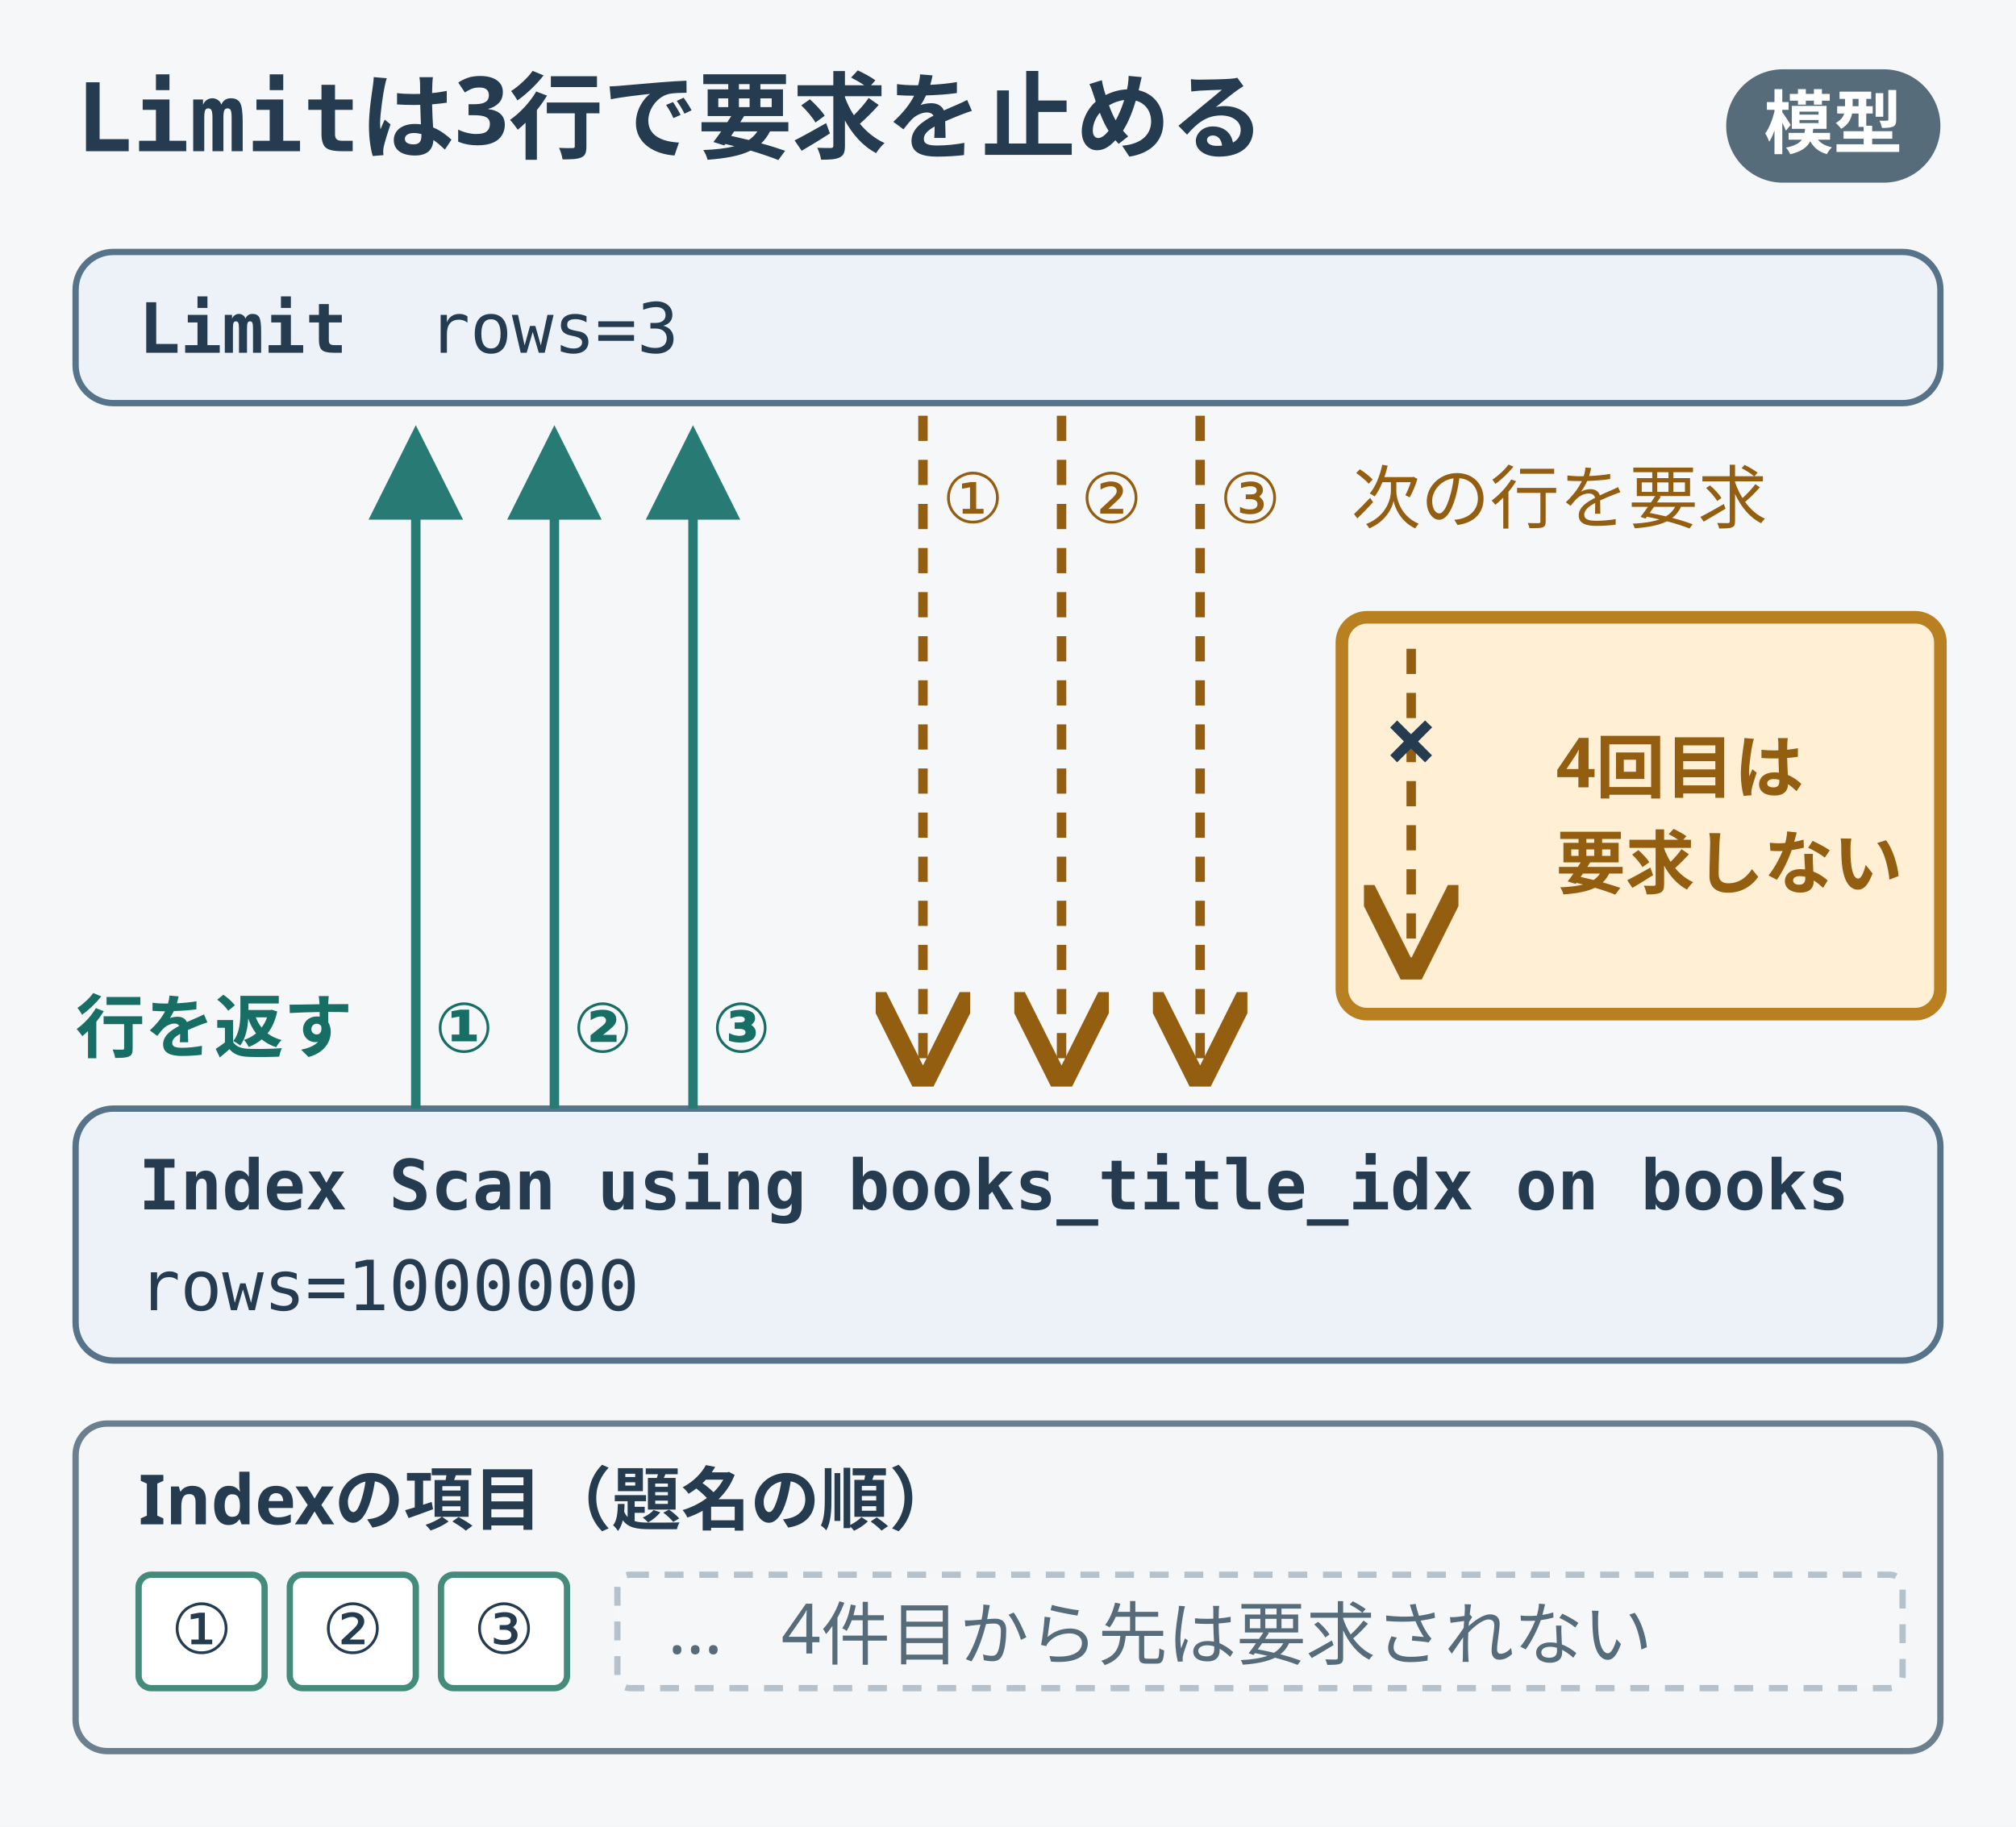
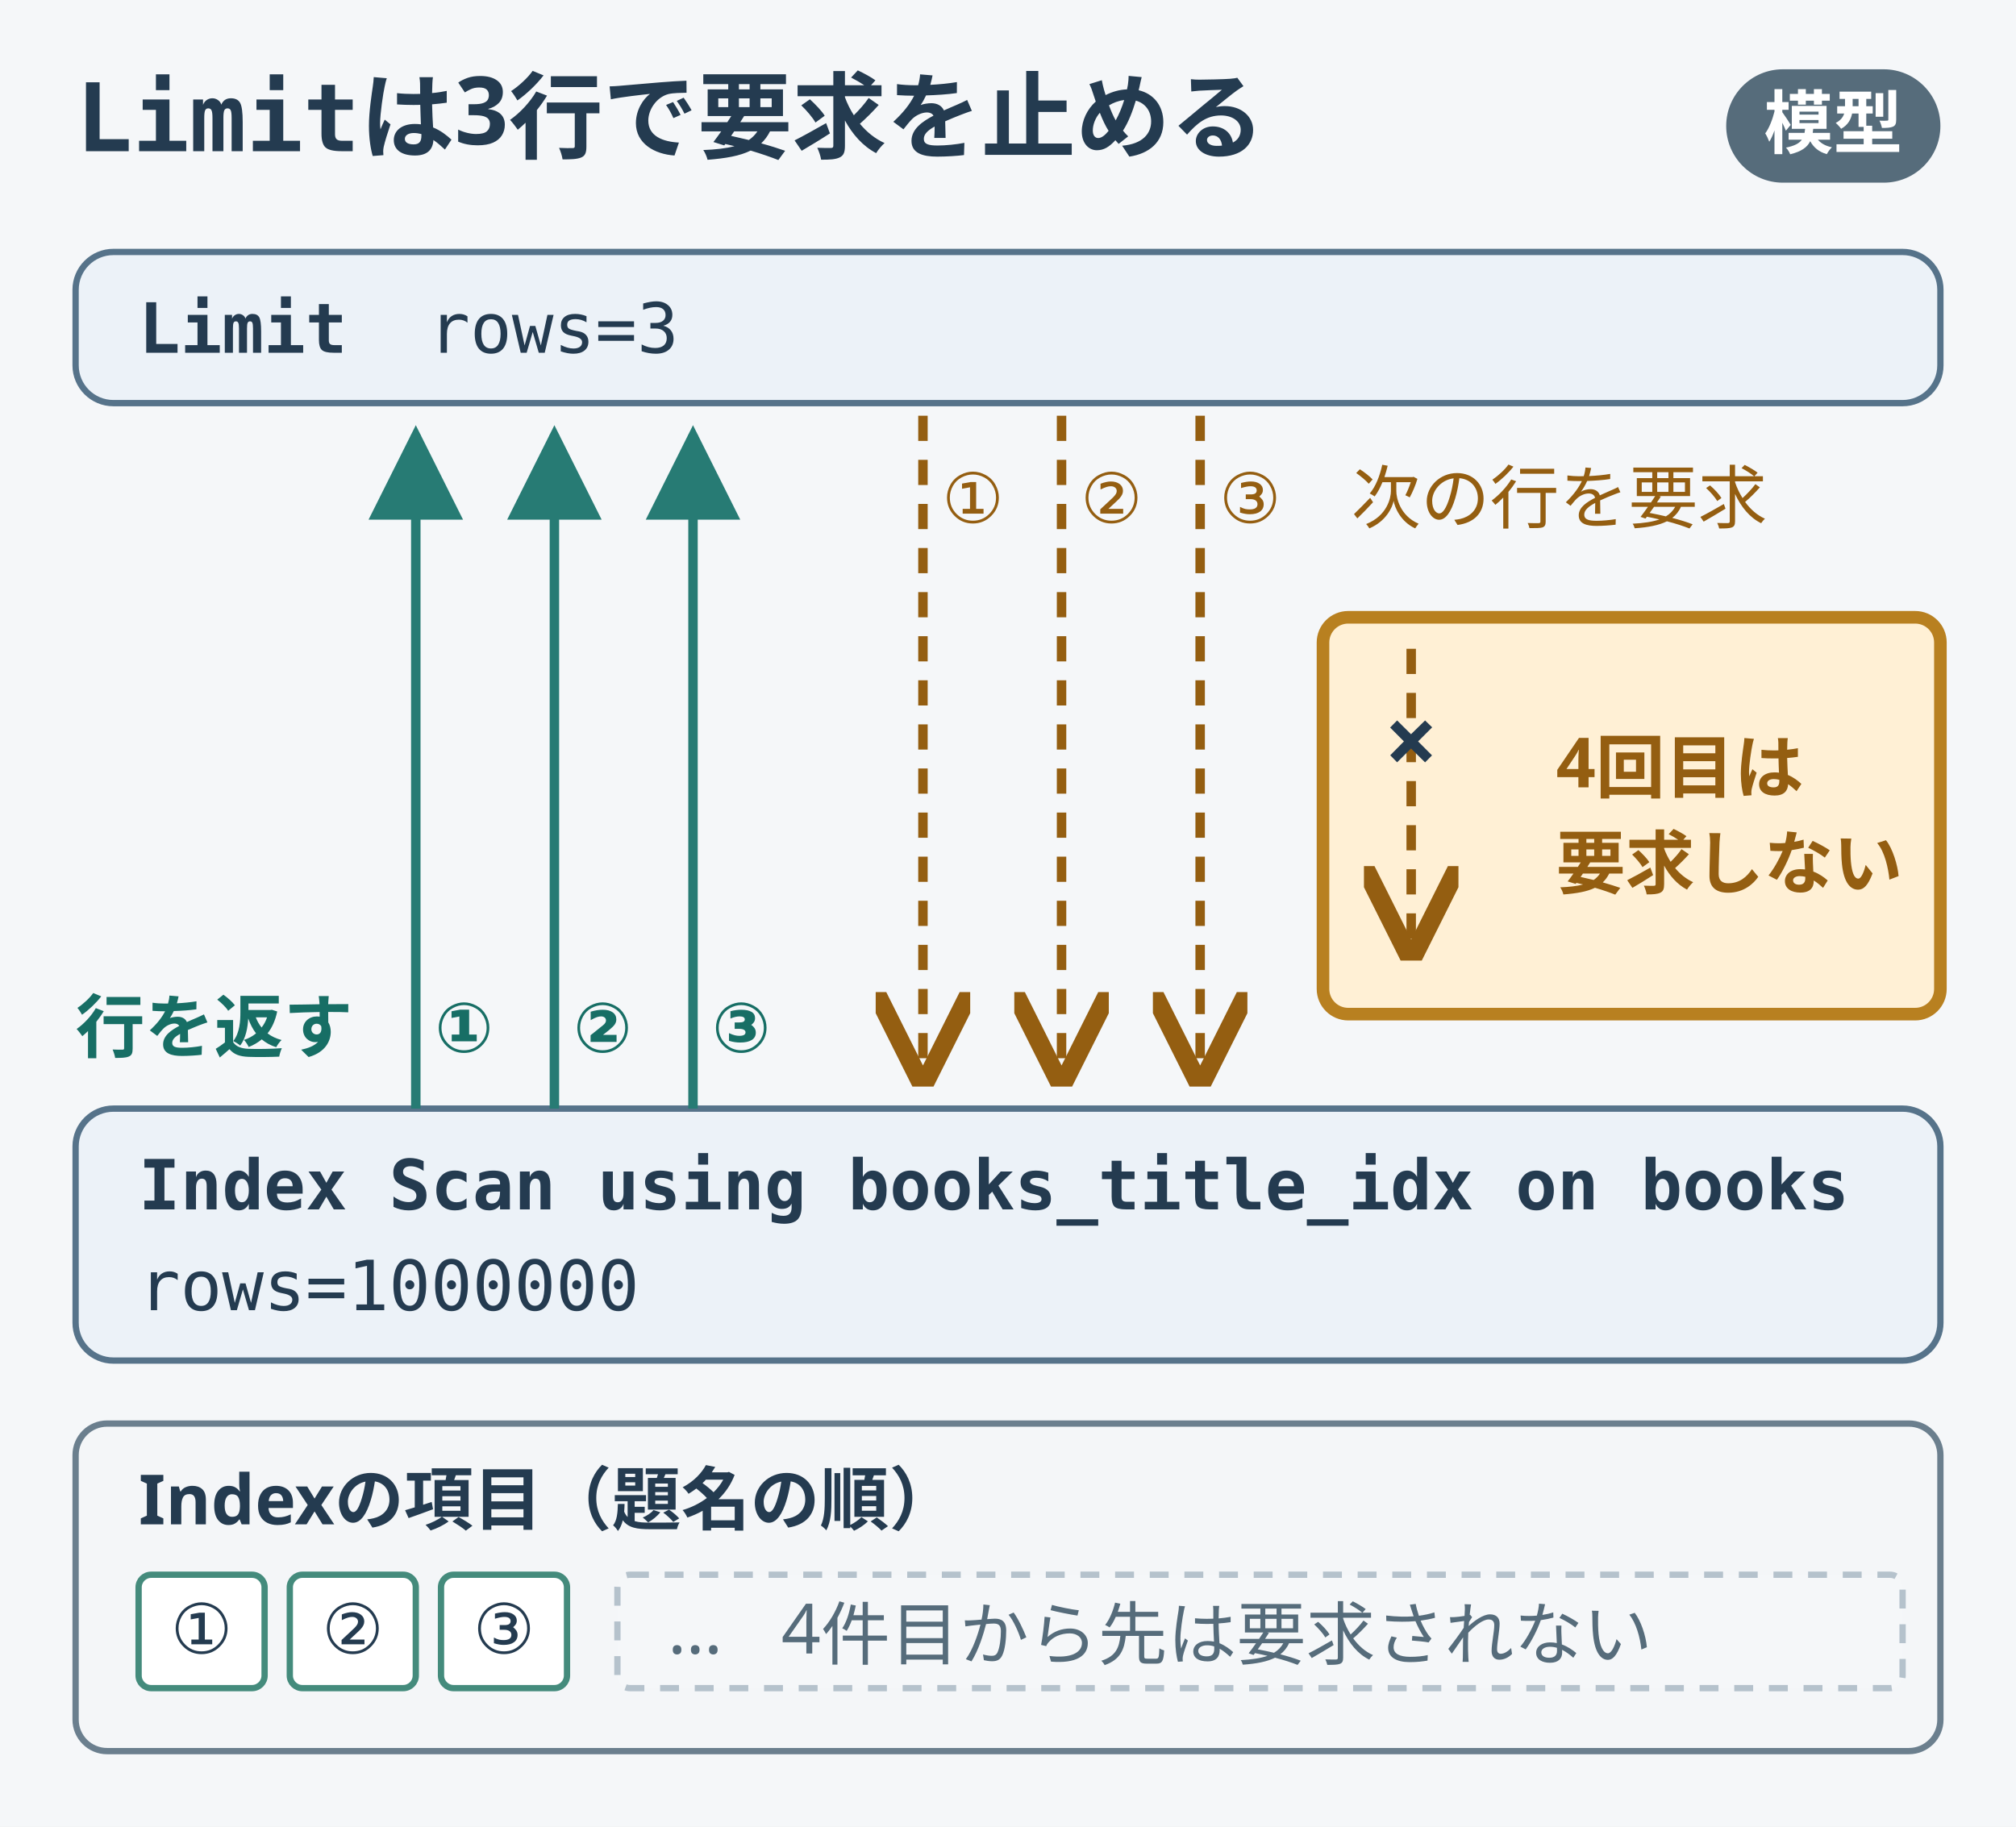
<svg xmlns="http://www.w3.org/2000/svg" width="640" height="580" viewBox="0 0 640 580" role="img" aria-labelledby="title">
  <defs>
    <marker id="flow" markerWidth="10" markerHeight="10" refX="9" refY="5" orient="auto">
      <path d="M0 0L10 5L0 10z" fill="#277b74" />
    </marker>
    <marker id="req" markerWidth="10" markerHeight="10" refX="9" refY="5" orient="auto">
      <path d="M0 0L10 5L0 10" fill="none" stroke="#945e11" stroke-width="2" />
    </marker>
    <marker id="ref" markerWidth="9" markerHeight="9" refX="8" refY="4.5" orient="auto">
      <path d="M0 0L9 4.5L0 9z" fill="#7d93a3" />
    </marker>
  </defs>
  <style>
text{font-family:"Hiragino Sans","Noto Sans JP",sans-serif;font-size:24px;fill:#243b50}
.h{font-size:30px;font-weight:700}.b{font-weight:700}.s{font-size:22px}.m{font-size:22px;fill:#566c7b}
.mono{font-family:ui-monospace,Menlo,monospace;font-size:22px}.tag{font-size:22px;font-weight:700;fill:#fff}
.teal{fill:#176e65}.brown{fill:#945e11}.real{fill:#176e65}.model{fill:#566c7b}
.panel{fill:#fff;stroke:#cedae1;stroke-width:2}.node{fill:#ecf2f8;stroke:#56738a;stroke-width:2}
.row{fill:#fff;stroke:#448b7c;stroke-width:2}.match{fill:#fff;stroke:#176e65;stroke-width:4}
.page{fill:#f7fbf9;stroke:#6d9f94;stroke-width:2}.ipage{fill:#f4f6f8;stroke:#6b7f8e;stroke-width:2}
.band{fill:#d5dde3;stroke:#92a7b5;stroke-width:2}.skip{fill:none;stroke:#b5c2cc;stroke-width:2;stroke-dasharray:6 5}
.hot{fill:#fff0d5;stroke:#b88020;stroke-width:4}.ghost{fill:#f5f7f9;stroke:#b5c2cc;stroke-width:2;stroke-dasharray:6 5}
.flow{fill:none;stroke:#277b74;stroke-width:3;marker-end:url(#flow)}.req{fill:none;stroke:#945e11;stroke-width:3;stroke-dasharray:8 6;marker-end:url(#req)}
.ref{fill:none;stroke:#7d93a3;stroke-width:2;marker-end:url(#ref)}.step{fill:#fff;stroke:#243b50;stroke-width:2.5}
.spine{fill:#e9f3f4;stroke:#243b50;stroke-width:1.5}
.work{fill:#fff;stroke:#56738a;stroke-width:2;stroke-dasharray:8 5}.val{fill:#dcefe8;stroke:#448b7c;stroke-width:2}.buffer{fill:#eaf6f1;stroke:#6d9f94;stroke-width:2}
.route{fill:#f4f6f8;stroke:#243b50;stroke-width:3}.leader{fill:none;stroke:#56738a;stroke-width:2}
  </style>
  <rect width="640" height="580" fill="#f5f7f9" />
  <text x="24" y="48" class="h">
    <tspan font-family="ui-monospace,Menlo,monospace">Limit</tspan>は3行で要求を止める</text>
  <rect x="548" y="22" width="68" height="36" rx="18" class="model" />
  <text x="582" y="47" text-anchor="middle" class="tag">模型</text>
  <g id="limit">
    <rect x="24" y="80" width="592" height="48" rx="12" class="node" />
    <text x="44" y="112" class="mono b">Limit</text>
    <text x="136" y="112" class="mono">rows=3</text>
  </g>
  <g id="index-scan">
    <rect x="24" y="352" width="592" height="80" rx="12" class="node" />
    <text x="44" y="384" class="mono b">Index Scan using books_title_idx on books</text>
    <text x="44" y="416" class="mono">rows=1000000</text>
  </g>
  <g id="index-entries">
    <rect x="24" y="452" width="592" height="104" rx="10" class="ipage" />
    <text x="44" y="484" class="s b">Indexの項目（題名の順）</text>
    <rect x="44" y="500" width="40" height="36" rx="4" class="row" />
    <text x="64" y="525" text-anchor="middle" class="s">①</text>
    <rect x="92" y="500" width="40" height="36" rx="4" class="row" />
    <text x="112" y="525" text-anchor="middle" class="s">②</text>
    <rect x="140" y="500" width="40" height="36" rx="4" class="row" />
    <text x="160" y="525" text-anchor="middle" class="s">③</text>
    <rect x="196" y="500" width="408" height="36" rx="4" class="ghost" />
    <text x="212" y="525" class="m">…</text>
    <text x="248" y="525" class="m">4件目から先は要求されない</text>
  </g>
  <g id="returned-rows">
    <path d="M132 352 V138" class="flow" />
    <path d="M176 352 V138" class="flow" />
    <path d="M220 352 V138" class="flow" />
    <text x="24" y="334" class="s b teal">行を返す</text>
    <text x="138" y="334" class="s b teal">①</text>
    <text x="182" y="334" class="s b teal">②</text>
    <text x="226" y="334" class="s b teal">③</text>
  </g>
  <g id="requests">
    <path d="M293 132 V342" class="req" />
    <path d="M337 132 V342" class="req" />
    <path d="M381 132 V342" class="req" />
    <text x="299" y="166" class="s brown">①</text>
    <text x="343" y="166" class="s brown">②</text>
    <text x="387" y="166" class="s brown">③</text>
    <text x="429" y="166" class="s brown">次の行を要求</text>
  </g>
  <g id="fourth-request">
-     <rect x="426" y="196" width="190" height="126" rx="8" class="hot" />
+     <rect x="420" y="196" width="196" height="126" rx="8" class="hot" />
    <text x="494" y="250" class="s b brown">4回目は</text>
    <text x="494" y="282" class="s b brown">要求しない</text>
-     <path d="M448 206 V308" class="req" />
+     <path d="M448 206 V302" class="req" />
    <text x="448" y="246" text-anchor="middle" class="h">×</text>
  </g>
</svg>
